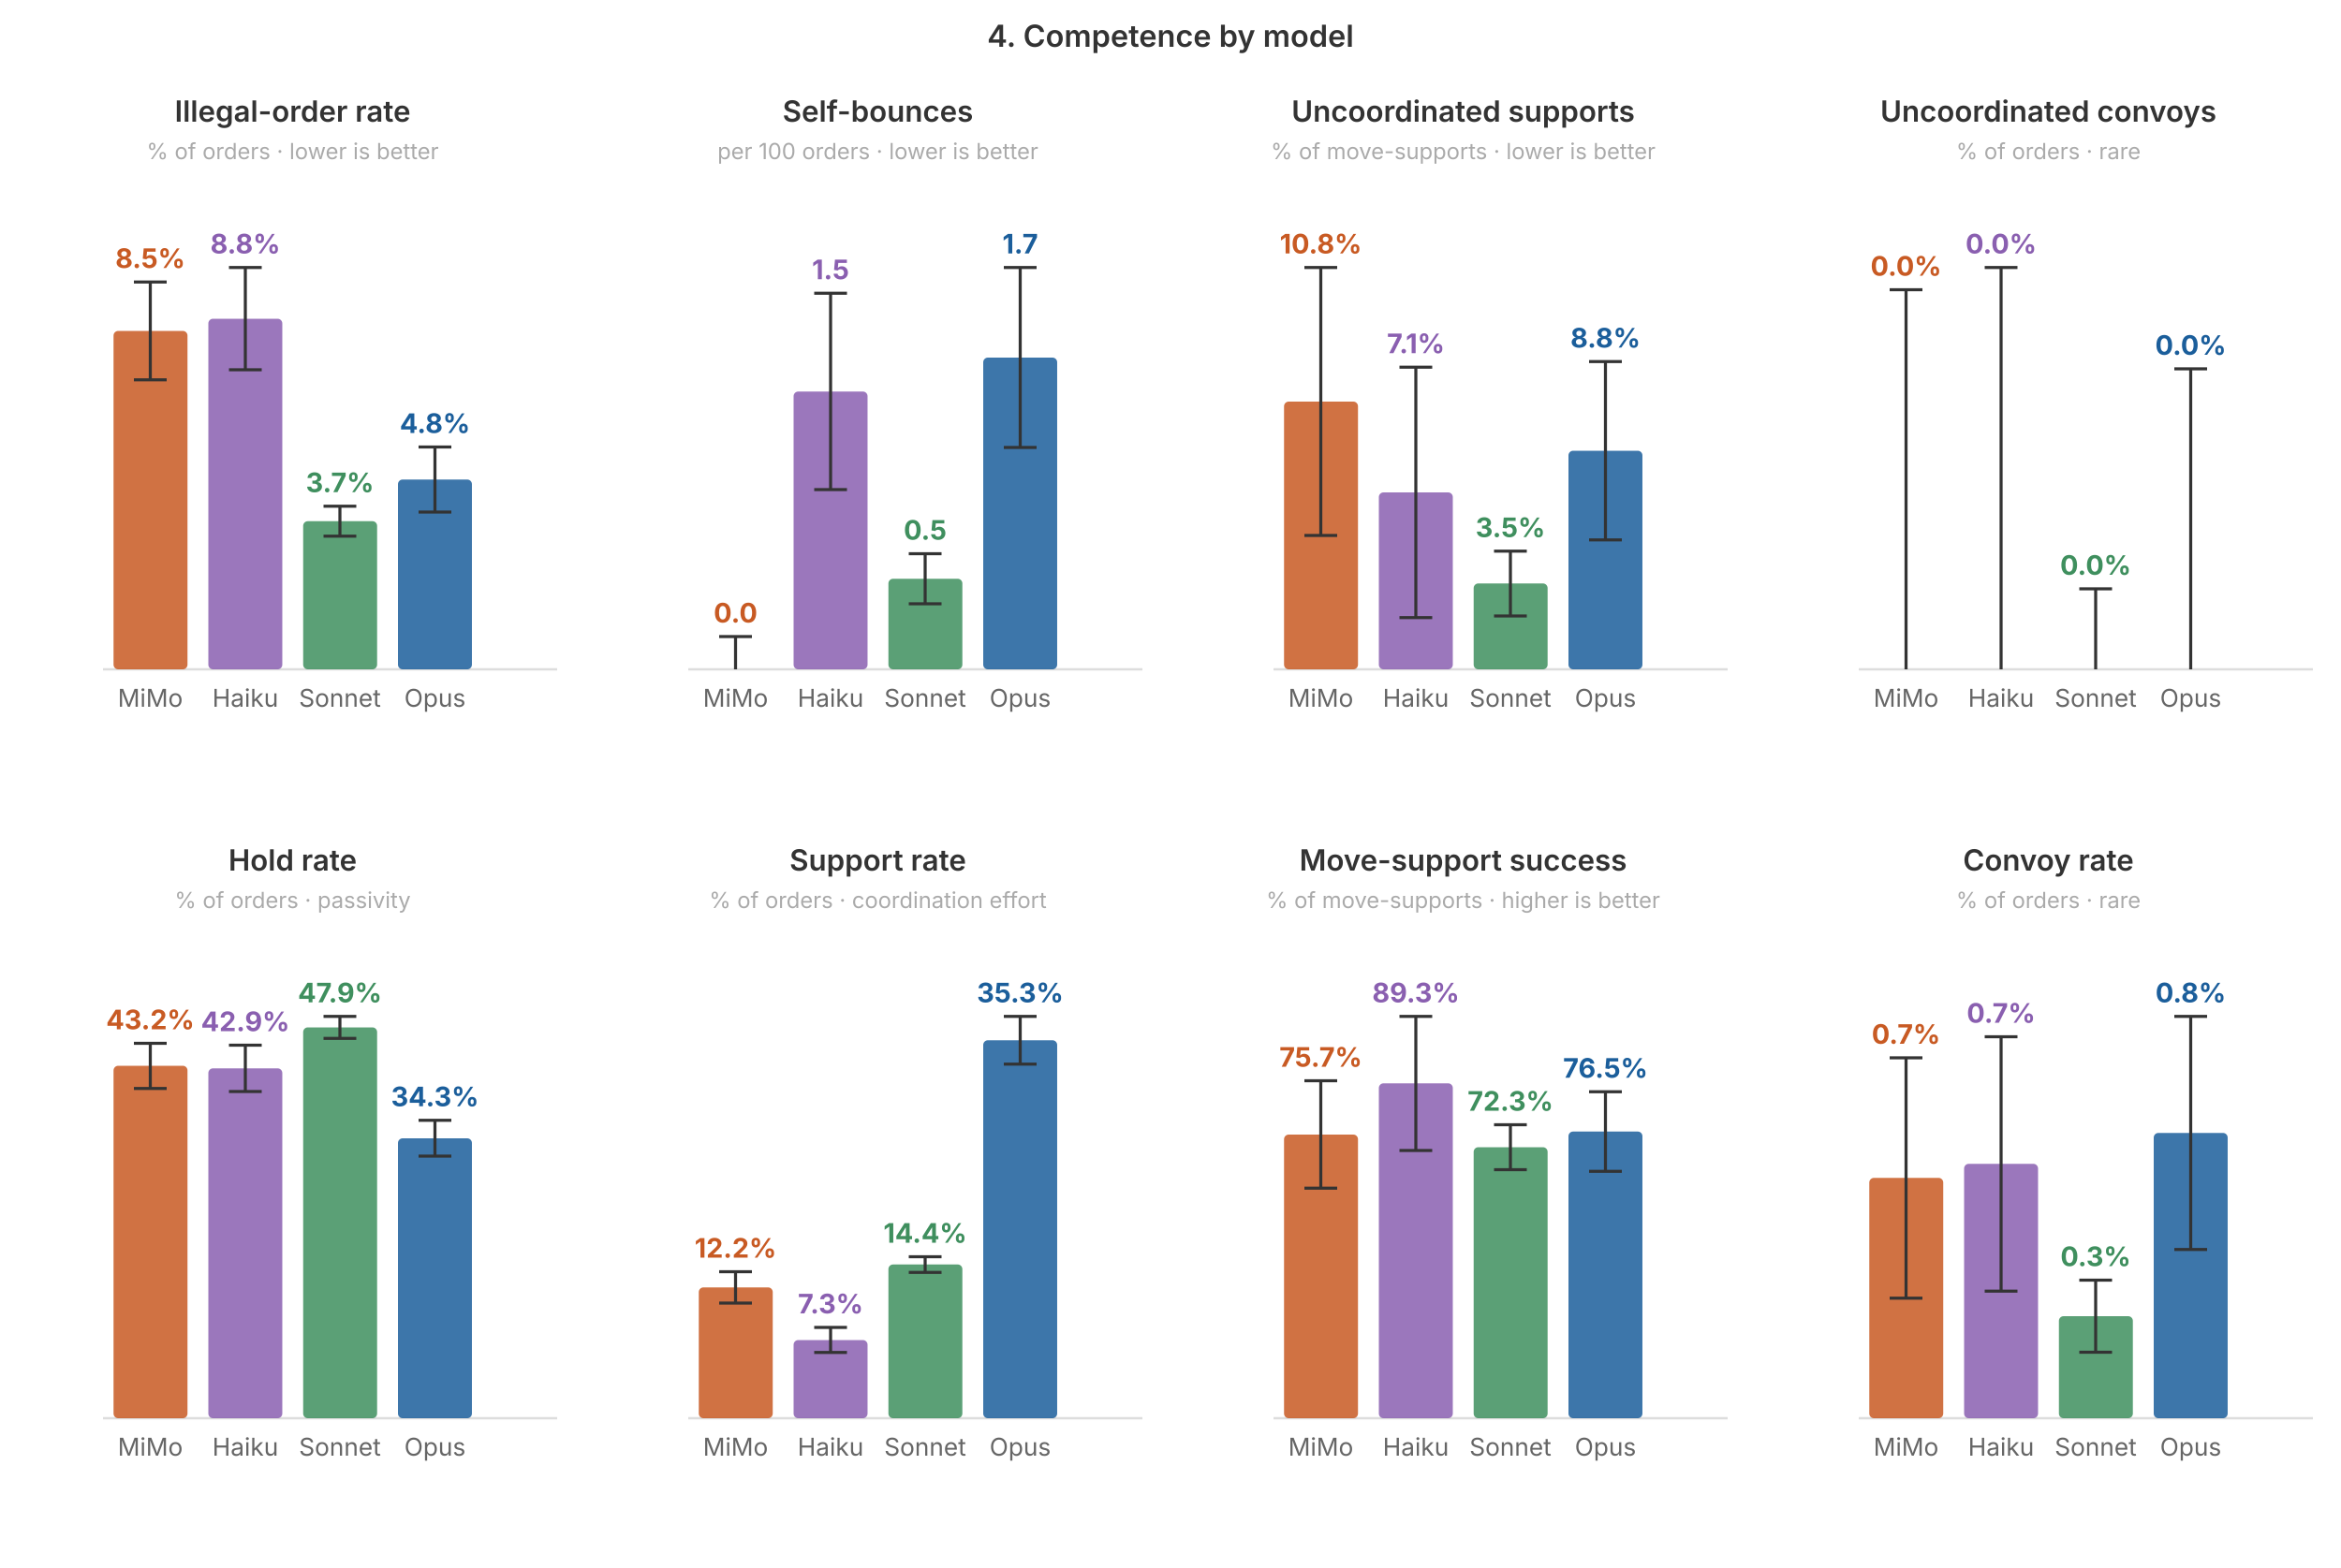
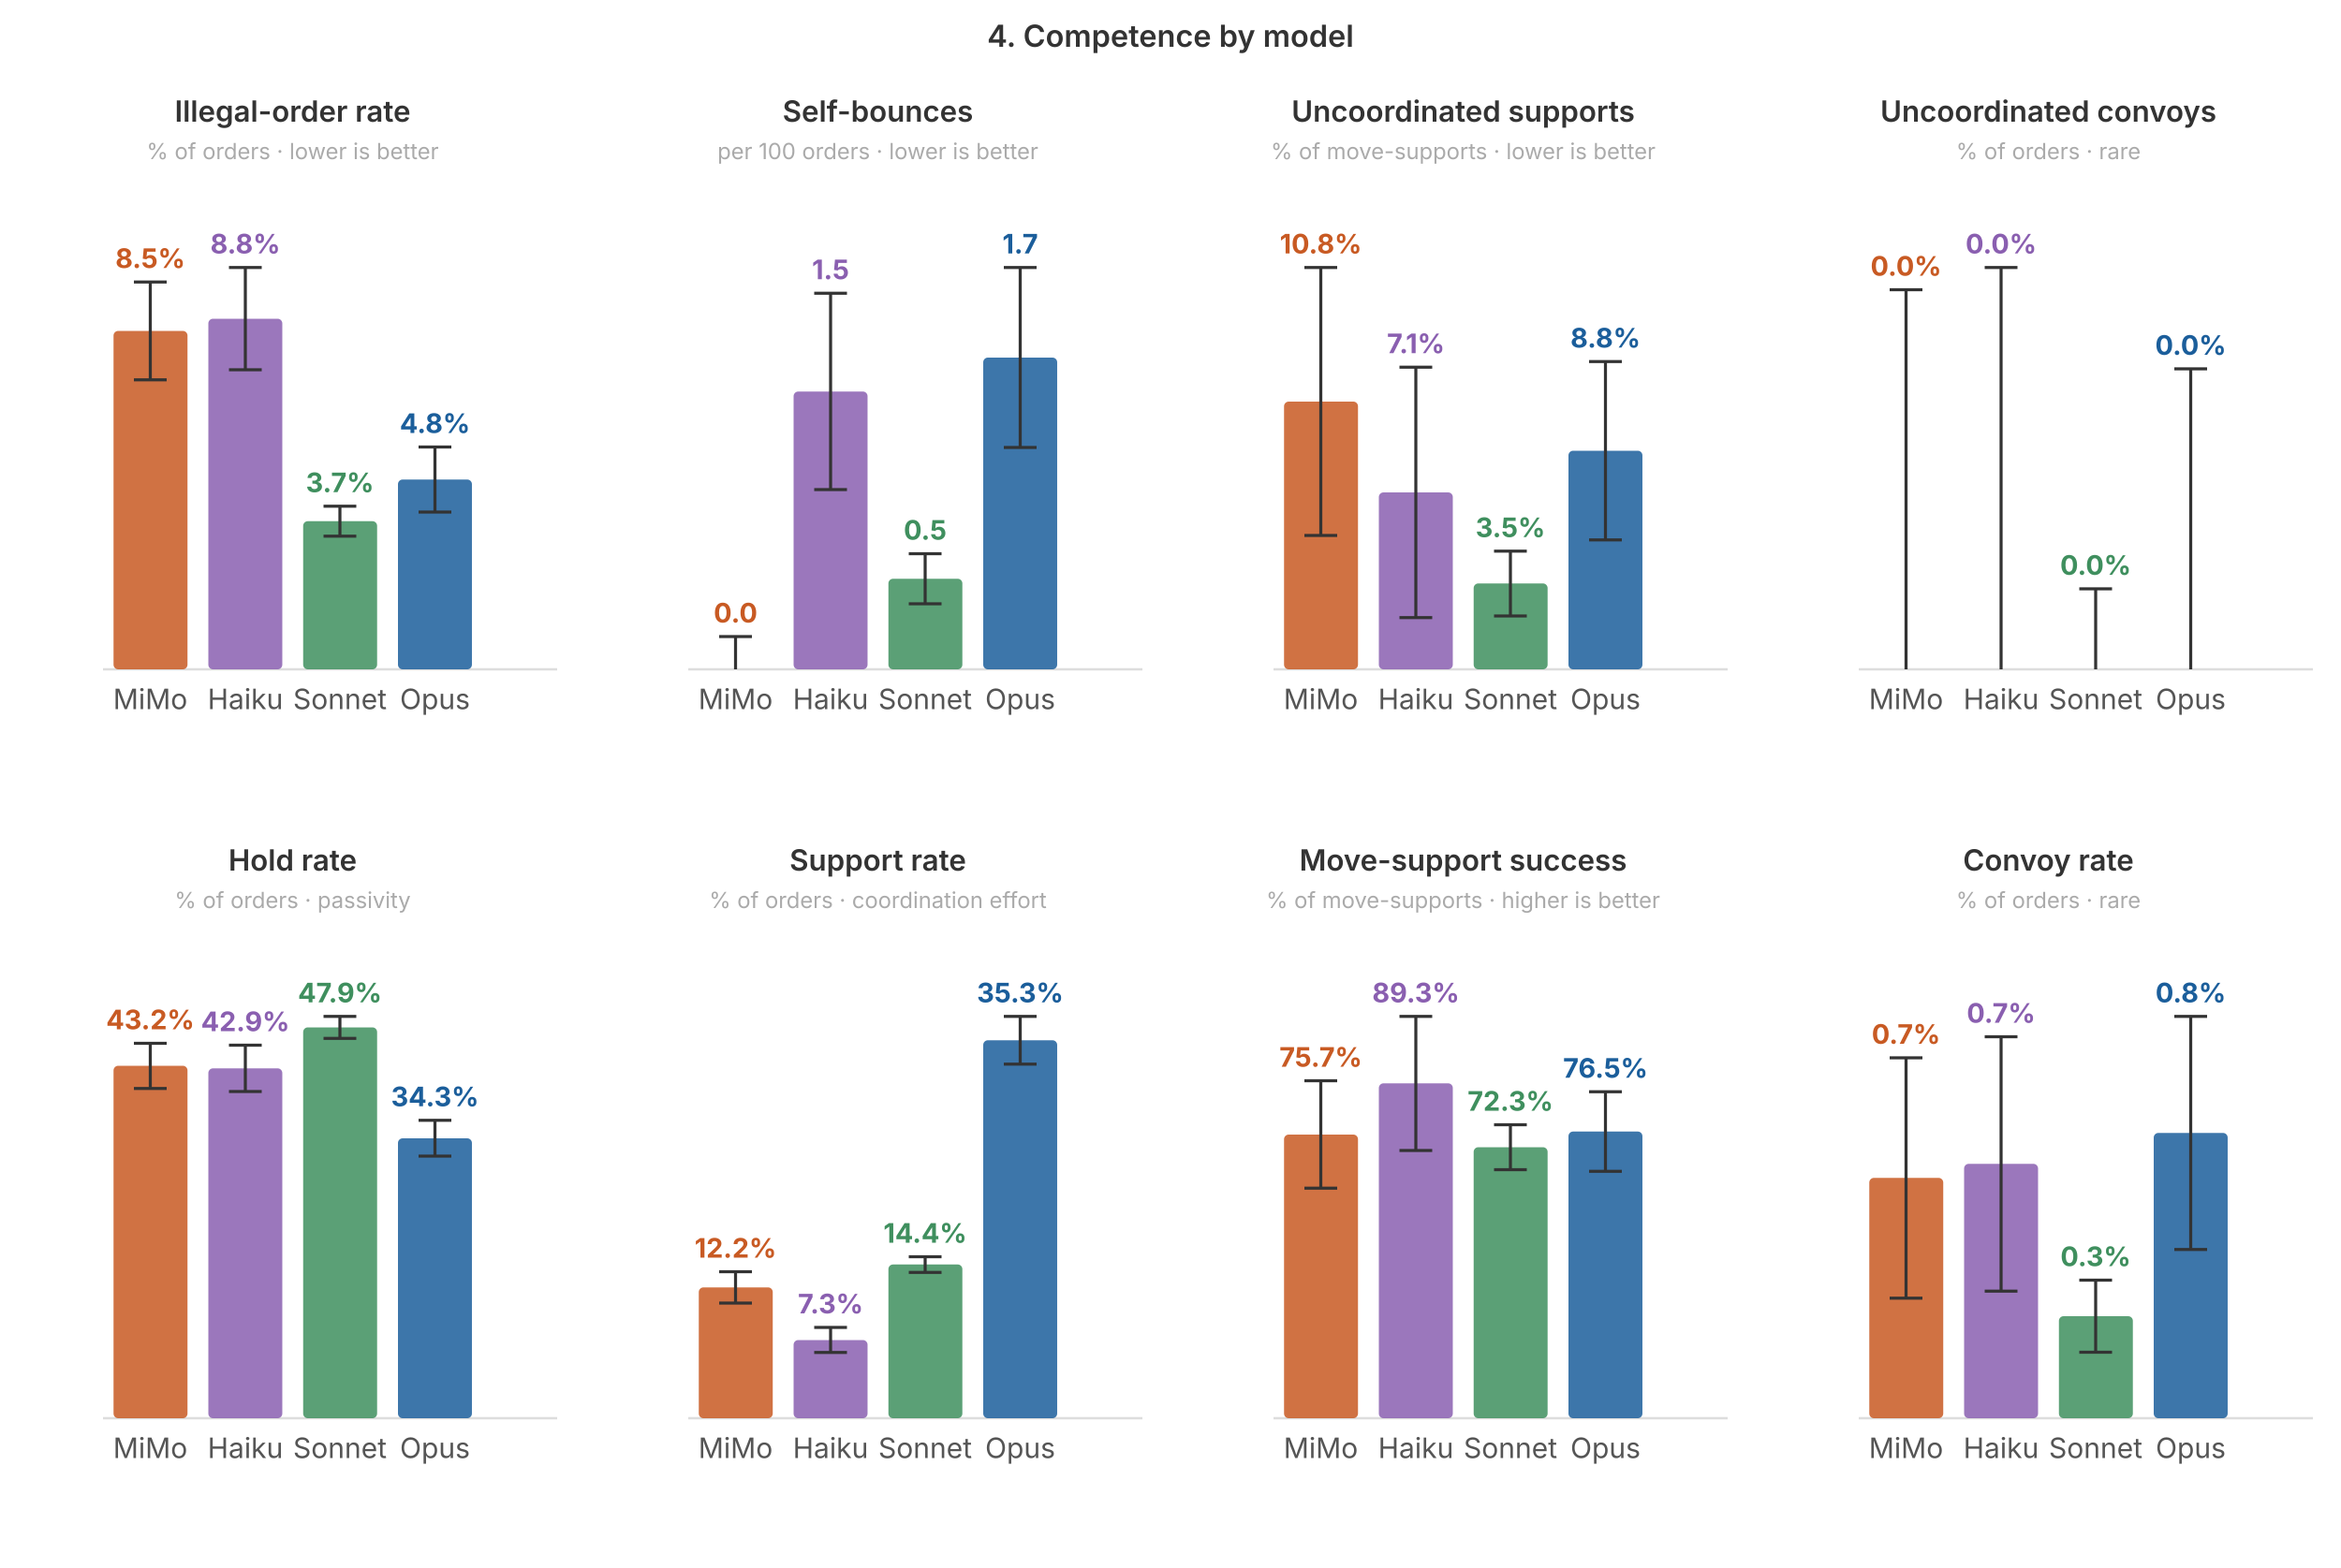
<svg xmlns="http://www.w3.org/2000/svg" viewBox="0 0 1000 670" font-family="-apple-system, system-ui, sans-serif" width="1000" height="670">
  <text x="500" y="20" text-anchor="middle" font-size="13" font-weight="600" fill="#333">4. Competence by model</text>
  <text x="125" y="52" text-anchor="middle" font-size="12.5" font-weight="600" fill="#333">Illegal-order rate</text>
  <text x="125" y="68" text-anchor="middle" font-size="9.5" fill="#aaa">% of orders · lower is better</text>
  <line x1="44" y1="286" x2="238" y2="286" stroke="#ddd" stroke-width="1" />
  <rect x="48.5" y="141.4" width="31.59" height="144.6" rx="2" fill="#c85a23" fill-opacity="0.85" />
  <line x1="64.2" y1="120.5" x2="64.2" y2="162.3" stroke="#333" stroke-width="1.3" />
  <line x1="57.2" y1="120.5" x2="71.2" y2="120.5" stroke="#333" stroke-width="1.3" />
  <line x1="57.2" y1="162.3" x2="71.2" y2="162.3" stroke="#333" stroke-width="1.3" />
  <text x="64.2" y="114.5" text-anchor="middle" font-size="11.5" font-weight="700" fill="#c85a23">8.5%</text>
-   <text x="64.2" y="302.0" text-anchor="middle" font-size="10.5" fill="#666">MiMo</text>
+   <text x="64.2" y="303.0" text-anchor="middle" font-size="12" fill="#555">MiMo</text>
  <rect x="89.0" y="136.2" width="31.59" height="149.8" rx="2" fill="#8a5fb0" fill-opacity="0.85" />
  <line x1="104.8" y1="114.3" x2="104.8" y2="158.0" stroke="#333" stroke-width="1.3" />
  <line x1="97.8" y1="114.3" x2="111.8" y2="114.3" stroke="#333" stroke-width="1.3" />
  <line x1="97.8" y1="158.0" x2="111.8" y2="158.0" stroke="#333" stroke-width="1.3" />
  <text x="104.8" y="108.3" text-anchor="middle" font-size="11.5" font-weight="700" fill="#8a5fb0">8.8%</text>
-   <text x="104.8" y="302.0" text-anchor="middle" font-size="10.5" fill="#666">Haiku</text>
+   <text x="104.8" y="303.0" text-anchor="middle" font-size="12" fill="#555">Haiku</text>
  <rect x="129.5" y="222.7" width="31.59" height="63.3" rx="2" fill="#3f8f5e" fill-opacity="0.85" />
  <line x1="145.2" y1="216.3" x2="145.2" y2="229.1" stroke="#333" stroke-width="1.3" />
  <line x1="138.2" y1="216.3" x2="152.2" y2="216.3" stroke="#333" stroke-width="1.3" />
  <line x1="138.2" y1="229.1" x2="152.2" y2="229.1" stroke="#333" stroke-width="1.3" />
  <text x="145.2" y="210.3" text-anchor="middle" font-size="11.5" font-weight="700" fill="#3f8f5e">3.7%</text>
-   <text x="145.2" y="302.0" text-anchor="middle" font-size="10.5" fill="#666">Sonnet</text>
+   <text x="145.2" y="303.0" text-anchor="middle" font-size="12" fill="#555">Sonnet</text>
  <rect x="170.0" y="204.9" width="31.59" height="81.1" rx="2" fill="#1b5e9b" fill-opacity="0.85" />
  <line x1="185.8" y1="191.0" x2="185.8" y2="218.8" stroke="#333" stroke-width="1.3" />
  <line x1="178.8" y1="191.0" x2="192.8" y2="191.0" stroke="#333" stroke-width="1.3" />
  <line x1="178.8" y1="218.8" x2="192.8" y2="218.8" stroke="#333" stroke-width="1.3" />
  <text x="185.8" y="185.0" text-anchor="middle" font-size="11.5" font-weight="700" fill="#1b5e9b">4.8%</text>
-   <text x="185.8" y="302.0" text-anchor="middle" font-size="10.5" fill="#666">Opus</text>
+   <text x="185.8" y="303.0" text-anchor="middle" font-size="12" fill="#555">Opus</text>
  <text x="375" y="52" text-anchor="middle" font-size="12.5" font-weight="600" fill="#333">Self-bounces</text>
  <text x="375" y="68" text-anchor="middle" font-size="9.5" fill="#aaa">per 100 orders · lower is better</text>
  <line x1="294" y1="286" x2="488" y2="286" stroke="#ddd" stroke-width="1" />
  <rect x="298.5" y="286.0" width="31.59" height="0.0" rx="2" fill="#c85a23" fill-opacity="0.85" />
  <line x1="314.2" y1="272.0" x2="314.2" y2="286.0" stroke="#333" stroke-width="1.3" />
  <line x1="307.2" y1="272.0" x2="321.2" y2="272.0" stroke="#333" stroke-width="1.3" />
  <text x="314.2" y="266.0" text-anchor="middle" font-size="11.5" font-weight="700" fill="#c85a23">0.0</text>
-   <text x="314.2" y="302.0" text-anchor="middle" font-size="10.5" fill="#666">MiMo</text>
+   <text x="314.2" y="303.0" text-anchor="middle" font-size="12" fill="#555">MiMo</text>
  <rect x="339.0" y="167.3" width="31.59" height="118.7" rx="2" fill="#8a5fb0" fill-opacity="0.85" />
  <line x1="354.8" y1="125.3" x2="354.8" y2="209.2" stroke="#333" stroke-width="1.3" />
  <line x1="347.8" y1="125.3" x2="361.8" y2="125.3" stroke="#333" stroke-width="1.3" />
  <line x1="347.8" y1="209.2" x2="361.8" y2="209.2" stroke="#333" stroke-width="1.3" />
  <text x="354.8" y="119.3" text-anchor="middle" font-size="11.5" font-weight="700" fill="#8a5fb0">1.5</text>
-   <text x="354.8" y="302.0" text-anchor="middle" font-size="10.5" fill="#666">Haiku</text>
+   <text x="354.8" y="303.0" text-anchor="middle" font-size="12" fill="#555">Haiku</text>
  <rect x="379.5" y="247.3" width="31.59" height="38.7" rx="2" fill="#3f8f5e" fill-opacity="0.85" />
  <line x1="395.2" y1="236.6" x2="395.2" y2="258.0" stroke="#333" stroke-width="1.3" />
  <line x1="388.2" y1="236.6" x2="402.2" y2="236.6" stroke="#333" stroke-width="1.3" />
  <line x1="388.2" y1="258.0" x2="402.2" y2="258.0" stroke="#333" stroke-width="1.3" />
  <text x="395.2" y="230.6" text-anchor="middle" font-size="11.5" font-weight="700" fill="#3f8f5e">0.5</text>
-   <text x="395.2" y="302.0" text-anchor="middle" font-size="10.5" fill="#666">Sonnet</text>
+   <text x="395.2" y="303.0" text-anchor="middle" font-size="12" fill="#555">Sonnet</text>
  <rect x="420.0" y="152.8" width="31.59" height="133.2" rx="2" fill="#1b5e9b" fill-opacity="0.85" />
  <line x1="435.8" y1="114.3" x2="435.8" y2="191.2" stroke="#333" stroke-width="1.3" />
  <line x1="428.8" y1="114.3" x2="442.8" y2="114.3" stroke="#333" stroke-width="1.3" />
  <line x1="428.8" y1="191.2" x2="442.8" y2="191.2" stroke="#333" stroke-width="1.3" />
  <text x="435.8" y="108.3" text-anchor="middle" font-size="11.5" font-weight="700" fill="#1b5e9b">1.7</text>
-   <text x="435.8" y="302.0" text-anchor="middle" font-size="10.5" fill="#666">Opus</text>
+   <text x="435.8" y="303.0" text-anchor="middle" font-size="12" fill="#555">Opus</text>
  <text x="625" y="52" text-anchor="middle" font-size="12.5" font-weight="600" fill="#333">Uncoordinated supports</text>
  <text x="625" y="68" text-anchor="middle" font-size="9.5" fill="#aaa">% of move-supports · lower is better</text>
  <line x1="544" y1="286" x2="738" y2="286" stroke="#ddd" stroke-width="1" />
  <rect x="548.5" y="171.6" width="31.59" height="114.4" rx="2" fill="#c85a23" fill-opacity="0.85" />
  <line x1="564.2" y1="114.3" x2="564.2" y2="228.8" stroke="#333" stroke-width="1.3" />
  <line x1="557.2" y1="114.3" x2="571.2" y2="114.3" stroke="#333" stroke-width="1.3" />
  <line x1="557.2" y1="228.8" x2="571.2" y2="228.8" stroke="#333" stroke-width="1.3" />
  <text x="564.2" y="108.3" text-anchor="middle" font-size="11.5" font-weight="700" fill="#c85a23">10.8%</text>
-   <text x="564.2" y="302.0" text-anchor="middle" font-size="10.5" fill="#666">MiMo</text>
+   <text x="564.2" y="303.0" text-anchor="middle" font-size="12" fill="#555">MiMo</text>
  <rect x="589.0" y="210.4" width="31.59" height="75.6" rx="2" fill="#8a5fb0" fill-opacity="0.85" />
  <line x1="604.8" y1="156.9" x2="604.8" y2="263.9" stroke="#333" stroke-width="1.3" />
  <line x1="597.8" y1="156.9" x2="611.8" y2="156.9" stroke="#333" stroke-width="1.3" />
  <line x1="597.8" y1="263.9" x2="611.8" y2="263.9" stroke="#333" stroke-width="1.3" />
  <text x="604.8" y="150.9" text-anchor="middle" font-size="11.5" font-weight="700" fill="#8a5fb0">7.1%</text>
-   <text x="604.8" y="302.0" text-anchor="middle" font-size="10.5" fill="#666">Haiku</text>
+   <text x="604.8" y="303.0" text-anchor="middle" font-size="12" fill="#555">Haiku</text>
  <rect x="629.5" y="249.3" width="31.59" height="36.7" rx="2" fill="#3f8f5e" fill-opacity="0.85" />
  <line x1="645.2" y1="235.5" x2="645.2" y2="263.2" stroke="#333" stroke-width="1.3" />
  <line x1="638.2" y1="235.5" x2="652.2" y2="235.5" stroke="#333" stroke-width="1.3" />
  <line x1="638.2" y1="263.2" x2="652.2" y2="263.2" stroke="#333" stroke-width="1.3" />
  <text x="645.2" y="229.5" text-anchor="middle" font-size="11.5" font-weight="700" fill="#3f8f5e">3.5%</text>
-   <text x="645.2" y="302.0" text-anchor="middle" font-size="10.5" fill="#666">Sonnet</text>
+   <text x="645.2" y="303.0" text-anchor="middle" font-size="12" fill="#555">Sonnet</text>
  <rect x="670.0" y="192.6" width="31.59" height="93.4" rx="2" fill="#1b5e9b" fill-opacity="0.85" />
  <line x1="685.8" y1="154.5" x2="685.8" y2="230.7" stroke="#333" stroke-width="1.3" />
  <line x1="678.8" y1="154.5" x2="692.8" y2="154.5" stroke="#333" stroke-width="1.3" />
  <line x1="678.8" y1="230.7" x2="692.8" y2="230.7" stroke="#333" stroke-width="1.3" />
  <text x="685.8" y="148.5" text-anchor="middle" font-size="11.5" font-weight="700" fill="#1b5e9b">8.8%</text>
-   <text x="685.8" y="302.0" text-anchor="middle" font-size="10.5" fill="#666">Opus</text>
+   <text x="685.8" y="303.0" text-anchor="middle" font-size="12" fill="#555">Opus</text>
  <text x="875" y="52" text-anchor="middle" font-size="12.5" font-weight="600" fill="#333">Uncoordinated convoys</text>
  <text x="875" y="68" text-anchor="middle" font-size="9.5" fill="#aaa">% of orders · rare</text>
  <line x1="794" y1="286" x2="988" y2="286" stroke="#ddd" stroke-width="1" />
  <rect x="798.5" y="286.0" width="31.59" height="0.0" rx="2" fill="#c85a23" fill-opacity="0.85" />
  <line x1="814.2" y1="123.8" x2="814.2" y2="286.0" stroke="#333" stroke-width="1.3" />
  <line x1="807.2" y1="123.8" x2="821.2" y2="123.8" stroke="#333" stroke-width="1.3" />
  <text x="814.2" y="117.8" text-anchor="middle" font-size="11.5" font-weight="700" fill="#c85a23">0.0%</text>
-   <text x="814.2" y="302.0" text-anchor="middle" font-size="10.5" fill="#666">MiMo</text>
+   <text x="814.2" y="303.0" text-anchor="middle" font-size="12" fill="#555">MiMo</text>
  <rect x="839.0" y="286.0" width="31.59" height="0.0" rx="2" fill="#8a5fb0" fill-opacity="0.85" />
  <line x1="854.8" y1="114.3" x2="854.8" y2="286.0" stroke="#333" stroke-width="1.3" />
  <line x1="847.8" y1="114.3" x2="861.8" y2="114.3" stroke="#333" stroke-width="1.3" />
  <text x="854.8" y="108.3" text-anchor="middle" font-size="11.5" font-weight="700" fill="#8a5fb0">0.0%</text>
-   <text x="854.8" y="302.0" text-anchor="middle" font-size="10.5" fill="#666">Haiku</text>
+   <text x="854.8" y="303.0" text-anchor="middle" font-size="12" fill="#555">Haiku</text>
  <rect x="879.5" y="286.0" width="31.59" height="0.0" rx="2" fill="#3f8f5e" fill-opacity="0.85" />
  <line x1="895.2" y1="251.6" x2="895.2" y2="286.0" stroke="#333" stroke-width="1.3" />
  <line x1="888.2" y1="251.6" x2="902.2" y2="251.6" stroke="#333" stroke-width="1.3" />
  <text x="895.2" y="245.6" text-anchor="middle" font-size="11.5" font-weight="700" fill="#3f8f5e">0.0%</text>
-   <text x="895.2" y="302.0" text-anchor="middle" font-size="10.5" fill="#666">Sonnet</text>
+   <text x="895.2" y="303.0" text-anchor="middle" font-size="12" fill="#555">Sonnet</text>
  <rect x="920.0" y="286.0" width="31.59" height="0.0" rx="2" fill="#1b5e9b" fill-opacity="0.85" />
  <line x1="935.8" y1="157.6" x2="935.8" y2="286.0" stroke="#333" stroke-width="1.3" />
  <line x1="928.8" y1="157.6" x2="942.8" y2="157.6" stroke="#333" stroke-width="1.3" />
  <text x="935.8" y="151.6" text-anchor="middle" font-size="11.5" font-weight="700" fill="#1b5e9b">0.0%</text>
-   <text x="935.8" y="302.0" text-anchor="middle" font-size="10.5" fill="#666">Opus</text>
+   <text x="935.8" y="303.0" text-anchor="middle" font-size="12" fill="#555">Opus</text>
  <text x="125" y="372" text-anchor="middle" font-size="12.5" font-weight="600" fill="#333">Hold rate</text>
  <text x="125" y="388" text-anchor="middle" font-size="9.5" fill="#aaa">% of orders · passivity</text>
  <line x1="44" y1="606" x2="238" y2="606" stroke="#ddd" stroke-width="1" />
  <rect x="48.5" y="455.4" width="31.59" height="150.6" rx="2" fill="#c85a23" fill-opacity="0.85" />
  <line x1="64.2" y1="445.8" x2="64.2" y2="465.1" stroke="#333" stroke-width="1.3" />
  <line x1="57.2" y1="445.8" x2="71.2" y2="445.8" stroke="#333" stroke-width="1.3" />
  <line x1="57.2" y1="465.1" x2="71.2" y2="465.1" stroke="#333" stroke-width="1.3" />
  <text x="64.2" y="439.8" text-anchor="middle" font-size="11.5" font-weight="700" fill="#c85a23">43.2%</text>
-   <text x="64.2" y="622.0" text-anchor="middle" font-size="10.5" fill="#666">MiMo</text>
+   <text x="64.2" y="623.0" text-anchor="middle" font-size="12" fill="#555">MiMo</text>
  <rect x="89.0" y="456.5" width="31.59" height="149.5" rx="2" fill="#8a5fb0" fill-opacity="0.85" />
  <line x1="104.8" y1="446.6" x2="104.8" y2="466.4" stroke="#333" stroke-width="1.3" />
  <line x1="97.8" y1="446.6" x2="111.8" y2="446.6" stroke="#333" stroke-width="1.3" />
  <line x1="97.8" y1="466.4" x2="111.8" y2="466.4" stroke="#333" stroke-width="1.3" />
  <text x="104.8" y="440.6" text-anchor="middle" font-size="11.5" font-weight="700" fill="#8a5fb0">42.9%</text>
-   <text x="104.8" y="622.0" text-anchor="middle" font-size="10.5" fill="#666">Haiku</text>
+   <text x="104.8" y="623.0" text-anchor="middle" font-size="12" fill="#555">Haiku</text>
  <rect x="129.5" y="439.0" width="31.59" height="167.0" rx="2" fill="#3f8f5e" fill-opacity="0.85" />
  <line x1="145.2" y1="434.3" x2="145.2" y2="443.7" stroke="#333" stroke-width="1.3" />
  <line x1="138.2" y1="434.3" x2="152.2" y2="434.3" stroke="#333" stroke-width="1.3" />
  <line x1="138.2" y1="443.7" x2="152.2" y2="443.7" stroke="#333" stroke-width="1.3" />
  <text x="145.2" y="428.3" text-anchor="middle" font-size="11.5" font-weight="700" fill="#3f8f5e">47.9%</text>
-   <text x="145.2" y="622.0" text-anchor="middle" font-size="10.5" fill="#666">Sonnet</text>
+   <text x="145.2" y="623.0" text-anchor="middle" font-size="12" fill="#555">Sonnet</text>
  <rect x="170.0" y="486.4" width="31.59" height="119.6" rx="2" fill="#1b5e9b" fill-opacity="0.85" />
  <line x1="185.8" y1="478.7" x2="185.8" y2="494.0" stroke="#333" stroke-width="1.3" />
  <line x1="178.8" y1="478.7" x2="192.8" y2="478.7" stroke="#333" stroke-width="1.3" />
  <line x1="178.8" y1="494.0" x2="192.8" y2="494.0" stroke="#333" stroke-width="1.3" />
  <text x="185.8" y="472.7" text-anchor="middle" font-size="11.5" font-weight="700" fill="#1b5e9b">34.3%</text>
-   <text x="185.8" y="622.0" text-anchor="middle" font-size="10.5" fill="#666">Opus</text>
+   <text x="185.8" y="623.0" text-anchor="middle" font-size="12" fill="#555">Opus</text>
  <text x="375" y="372" text-anchor="middle" font-size="12.5" font-weight="600" fill="#333">Support rate</text>
  <text x="375" y="388" text-anchor="middle" font-size="9.5" fill="#aaa">% of orders · coordination effort</text>
  <line x1="294" y1="606" x2="488" y2="606" stroke="#ddd" stroke-width="1" />
  <rect x="298.5" y="550.1" width="31.59" height="55.9" rx="2" fill="#c85a23" fill-opacity="0.85" />
  <line x1="314.2" y1="543.4" x2="314.2" y2="556.8" stroke="#333" stroke-width="1.3" />
  <line x1="307.2" y1="543.4" x2="321.2" y2="543.4" stroke="#333" stroke-width="1.3" />
  <line x1="307.2" y1="556.8" x2="321.2" y2="556.8" stroke="#333" stroke-width="1.3" />
  <text x="314.2" y="537.4" text-anchor="middle" font-size="11.5" font-weight="700" fill="#c85a23">12.2%</text>
-   <text x="314.2" y="622.0" text-anchor="middle" font-size="10.5" fill="#666">MiMo</text>
+   <text x="314.2" y="623.0" text-anchor="middle" font-size="12" fill="#555">MiMo</text>
  <rect x="339.0" y="572.6" width="31.59" height="33.4" rx="2" fill="#8a5fb0" fill-opacity="0.85" />
  <line x1="354.8" y1="567.2" x2="354.8" y2="577.9" stroke="#333" stroke-width="1.3" />
  <line x1="347.8" y1="567.2" x2="361.8" y2="567.2" stroke="#333" stroke-width="1.3" />
  <line x1="347.8" y1="577.9" x2="361.8" y2="577.9" stroke="#333" stroke-width="1.3" />
  <text x="354.8" y="561.2" text-anchor="middle" font-size="11.5" font-weight="700" fill="#8a5fb0">7.3%</text>
-   <text x="354.8" y="622.0" text-anchor="middle" font-size="10.5" fill="#666">Haiku</text>
+   <text x="354.8" y="623.0" text-anchor="middle" font-size="12" fill="#555">Haiku</text>
  <rect x="379.5" y="540.3" width="31.59" height="65.7" rx="2" fill="#3f8f5e" fill-opacity="0.85" />
  <line x1="395.2" y1="537.0" x2="395.2" y2="543.7" stroke="#333" stroke-width="1.3" />
  <line x1="388.2" y1="537.0" x2="402.2" y2="537.0" stroke="#333" stroke-width="1.3" />
  <line x1="388.2" y1="543.7" x2="402.2" y2="543.7" stroke="#333" stroke-width="1.3" />
  <text x="395.2" y="531.0" text-anchor="middle" font-size="11.5" font-weight="700" fill="#3f8f5e">14.4%</text>
-   <text x="395.2" y="622.0" text-anchor="middle" font-size="10.5" fill="#666">Sonnet</text>
+   <text x="395.2" y="623.0" text-anchor="middle" font-size="12" fill="#555">Sonnet</text>
  <rect x="420.0" y="444.5" width="31.59" height="161.5" rx="2" fill="#1b5e9b" fill-opacity="0.85" />
  <line x1="435.8" y1="434.3" x2="435.8" y2="454.7" stroke="#333" stroke-width="1.3" />
  <line x1="428.8" y1="434.3" x2="442.8" y2="434.3" stroke="#333" stroke-width="1.3" />
  <line x1="428.8" y1="454.7" x2="442.8" y2="454.7" stroke="#333" stroke-width="1.3" />
  <text x="435.8" y="428.3" text-anchor="middle" font-size="11.5" font-weight="700" fill="#1b5e9b">35.3%</text>
-   <text x="435.8" y="622.0" text-anchor="middle" font-size="10.5" fill="#666">Opus</text>
+   <text x="435.8" y="623.0" text-anchor="middle" font-size="12" fill="#555">Opus</text>
  <text x="625" y="372" text-anchor="middle" font-size="12.5" font-weight="600" fill="#333">Move-support success</text>
  <text x="625" y="388" text-anchor="middle" font-size="9.5" fill="#aaa">% of move-supports · higher is better</text>
  <line x1="544" y1="606" x2="738" y2="606" stroke="#ddd" stroke-width="1" />
  <rect x="548.5" y="484.8" width="31.59" height="121.2" rx="2" fill="#c85a23" fill-opacity="0.85" />
  <line x1="564.2" y1="461.8" x2="564.2" y2="507.7" stroke="#333" stroke-width="1.3" />
  <line x1="557.2" y1="461.8" x2="571.2" y2="461.8" stroke="#333" stroke-width="1.3" />
  <line x1="557.2" y1="507.7" x2="571.2" y2="507.7" stroke="#333" stroke-width="1.3" />
  <text x="564.2" y="455.8" text-anchor="middle" font-size="11.5" font-weight="700" fill="#c85a23">75.7%</text>
-   <text x="564.2" y="622.0" text-anchor="middle" font-size="10.5" fill="#666">MiMo</text>
+   <text x="564.2" y="623.0" text-anchor="middle" font-size="12" fill="#555">MiMo</text>
  <rect x="589.0" y="462.9" width="31.59" height="143.1" rx="2" fill="#8a5fb0" fill-opacity="0.85" />
  <line x1="604.8" y1="434.3" x2="604.8" y2="491.6" stroke="#333" stroke-width="1.3" />
  <line x1="597.8" y1="434.3" x2="611.8" y2="434.3" stroke="#333" stroke-width="1.3" />
  <line x1="597.8" y1="491.6" x2="611.8" y2="491.6" stroke="#333" stroke-width="1.3" />
  <text x="604.8" y="428.3" text-anchor="middle" font-size="11.5" font-weight="700" fill="#8a5fb0">89.3%</text>
-   <text x="604.8" y="622.0" text-anchor="middle" font-size="10.5" fill="#666">Haiku</text>
+   <text x="604.8" y="623.0" text-anchor="middle" font-size="12" fill="#555">Haiku</text>
  <rect x="629.5" y="490.2" width="31.59" height="115.8" rx="2" fill="#3f8f5e" fill-opacity="0.85" />
  <line x1="645.2" y1="480.6" x2="645.2" y2="499.8" stroke="#333" stroke-width="1.3" />
  <line x1="638.2" y1="480.6" x2="652.2" y2="480.6" stroke="#333" stroke-width="1.3" />
  <line x1="638.2" y1="499.8" x2="652.2" y2="499.8" stroke="#333" stroke-width="1.3" />
  <text x="645.2" y="474.6" text-anchor="middle" font-size="11.5" font-weight="700" fill="#3f8f5e">72.3%</text>
-   <text x="645.2" y="622.0" text-anchor="middle" font-size="10.5" fill="#666">Sonnet</text>
+   <text x="645.2" y="623.0" text-anchor="middle" font-size="12" fill="#555">Sonnet</text>
  <rect x="670.0" y="483.5" width="31.59" height="122.5" rx="2" fill="#1b5e9b" fill-opacity="0.85" />
  <line x1="685.8" y1="466.5" x2="685.8" y2="500.5" stroke="#333" stroke-width="1.3" />
  <line x1="678.8" y1="466.5" x2="692.8" y2="466.5" stroke="#333" stroke-width="1.3" />
  <line x1="678.8" y1="500.5" x2="692.8" y2="500.5" stroke="#333" stroke-width="1.3" />
  <text x="685.8" y="460.5" text-anchor="middle" font-size="11.5" font-weight="700" fill="#1b5e9b">76.5%</text>
-   <text x="685.8" y="622.0" text-anchor="middle" font-size="10.5" fill="#666">Opus</text>
+   <text x="685.8" y="623.0" text-anchor="middle" font-size="12" fill="#555">Opus</text>
  <text x="875" y="372" text-anchor="middle" font-size="12.5" font-weight="600" fill="#333">Convoy rate</text>
  <text x="875" y="388" text-anchor="middle" font-size="9.5" fill="#aaa">% of orders · rare</text>
  <line x1="794" y1="606" x2="988" y2="606" stroke="#ddd" stroke-width="1" />
  <rect x="798.5" y="503.3" width="31.59" height="102.7" rx="2" fill="#c85a23" fill-opacity="0.85" />
  <line x1="814.2" y1="452.0" x2="814.2" y2="554.7" stroke="#333" stroke-width="1.3" />
  <line x1="807.2" y1="452.0" x2="821.2" y2="452.0" stroke="#333" stroke-width="1.3" />
  <line x1="807.2" y1="554.7" x2="821.2" y2="554.7" stroke="#333" stroke-width="1.3" />
  <text x="814.2" y="446.0" text-anchor="middle" font-size="11.5" font-weight="700" fill="#c85a23">0.7%</text>
-   <text x="814.2" y="622.0" text-anchor="middle" font-size="10.5" fill="#666">MiMo</text>
+   <text x="814.2" y="623.0" text-anchor="middle" font-size="12" fill="#555">MiMo</text>
  <rect x="839.0" y="497.3" width="31.59" height="108.7" rx="2" fill="#8a5fb0" fill-opacity="0.85" />
  <line x1="854.8" y1="443.0" x2="854.8" y2="551.7" stroke="#333" stroke-width="1.3" />
  <line x1="847.8" y1="443.0" x2="861.8" y2="443.0" stroke="#333" stroke-width="1.3" />
  <line x1="847.8" y1="551.7" x2="861.8" y2="551.7" stroke="#333" stroke-width="1.3" />
  <text x="854.8" y="437.0" text-anchor="middle" font-size="11.5" font-weight="700" fill="#8a5fb0">0.7%</text>
-   <text x="854.8" y="622.0" text-anchor="middle" font-size="10.5" fill="#666">Haiku</text>
+   <text x="854.8" y="623.0" text-anchor="middle" font-size="12" fill="#555">Haiku</text>
  <rect x="879.5" y="562.4" width="31.59" height="43.6" rx="2" fill="#3f8f5e" fill-opacity="0.85" />
  <line x1="895.2" y1="547.0" x2="895.2" y2="577.8" stroke="#333" stroke-width="1.3" />
  <line x1="888.2" y1="547.0" x2="902.2" y2="547.0" stroke="#333" stroke-width="1.3" />
  <line x1="888.2" y1="577.8" x2="902.2" y2="577.8" stroke="#333" stroke-width="1.3" />
  <text x="895.2" y="541.0" text-anchor="middle" font-size="11.5" font-weight="700" fill="#3f8f5e">0.3%</text>
-   <text x="895.2" y="622.0" text-anchor="middle" font-size="10.5" fill="#666">Sonnet</text>
+   <text x="895.2" y="623.0" text-anchor="middle" font-size="12" fill="#555">Sonnet</text>
  <rect x="920.0" y="484.1" width="31.59" height="121.9" rx="2" fill="#1b5e9b" fill-opacity="0.85" />
  <line x1="935.8" y1="434.3" x2="935.8" y2="533.9" stroke="#333" stroke-width="1.3" />
  <line x1="928.8" y1="434.3" x2="942.8" y2="434.3" stroke="#333" stroke-width="1.3" />
  <line x1="928.8" y1="533.9" x2="942.8" y2="533.9" stroke="#333" stroke-width="1.3" />
  <text x="935.8" y="428.3" text-anchor="middle" font-size="11.5" font-weight="700" fill="#1b5e9b">0.8%</text>
-   <text x="935.8" y="622.0" text-anchor="middle" font-size="10.5" fill="#666">Opus</text>
+   <text x="935.8" y="623.0" text-anchor="middle" font-size="12" fill="#555">Opus</text>
</svg>
